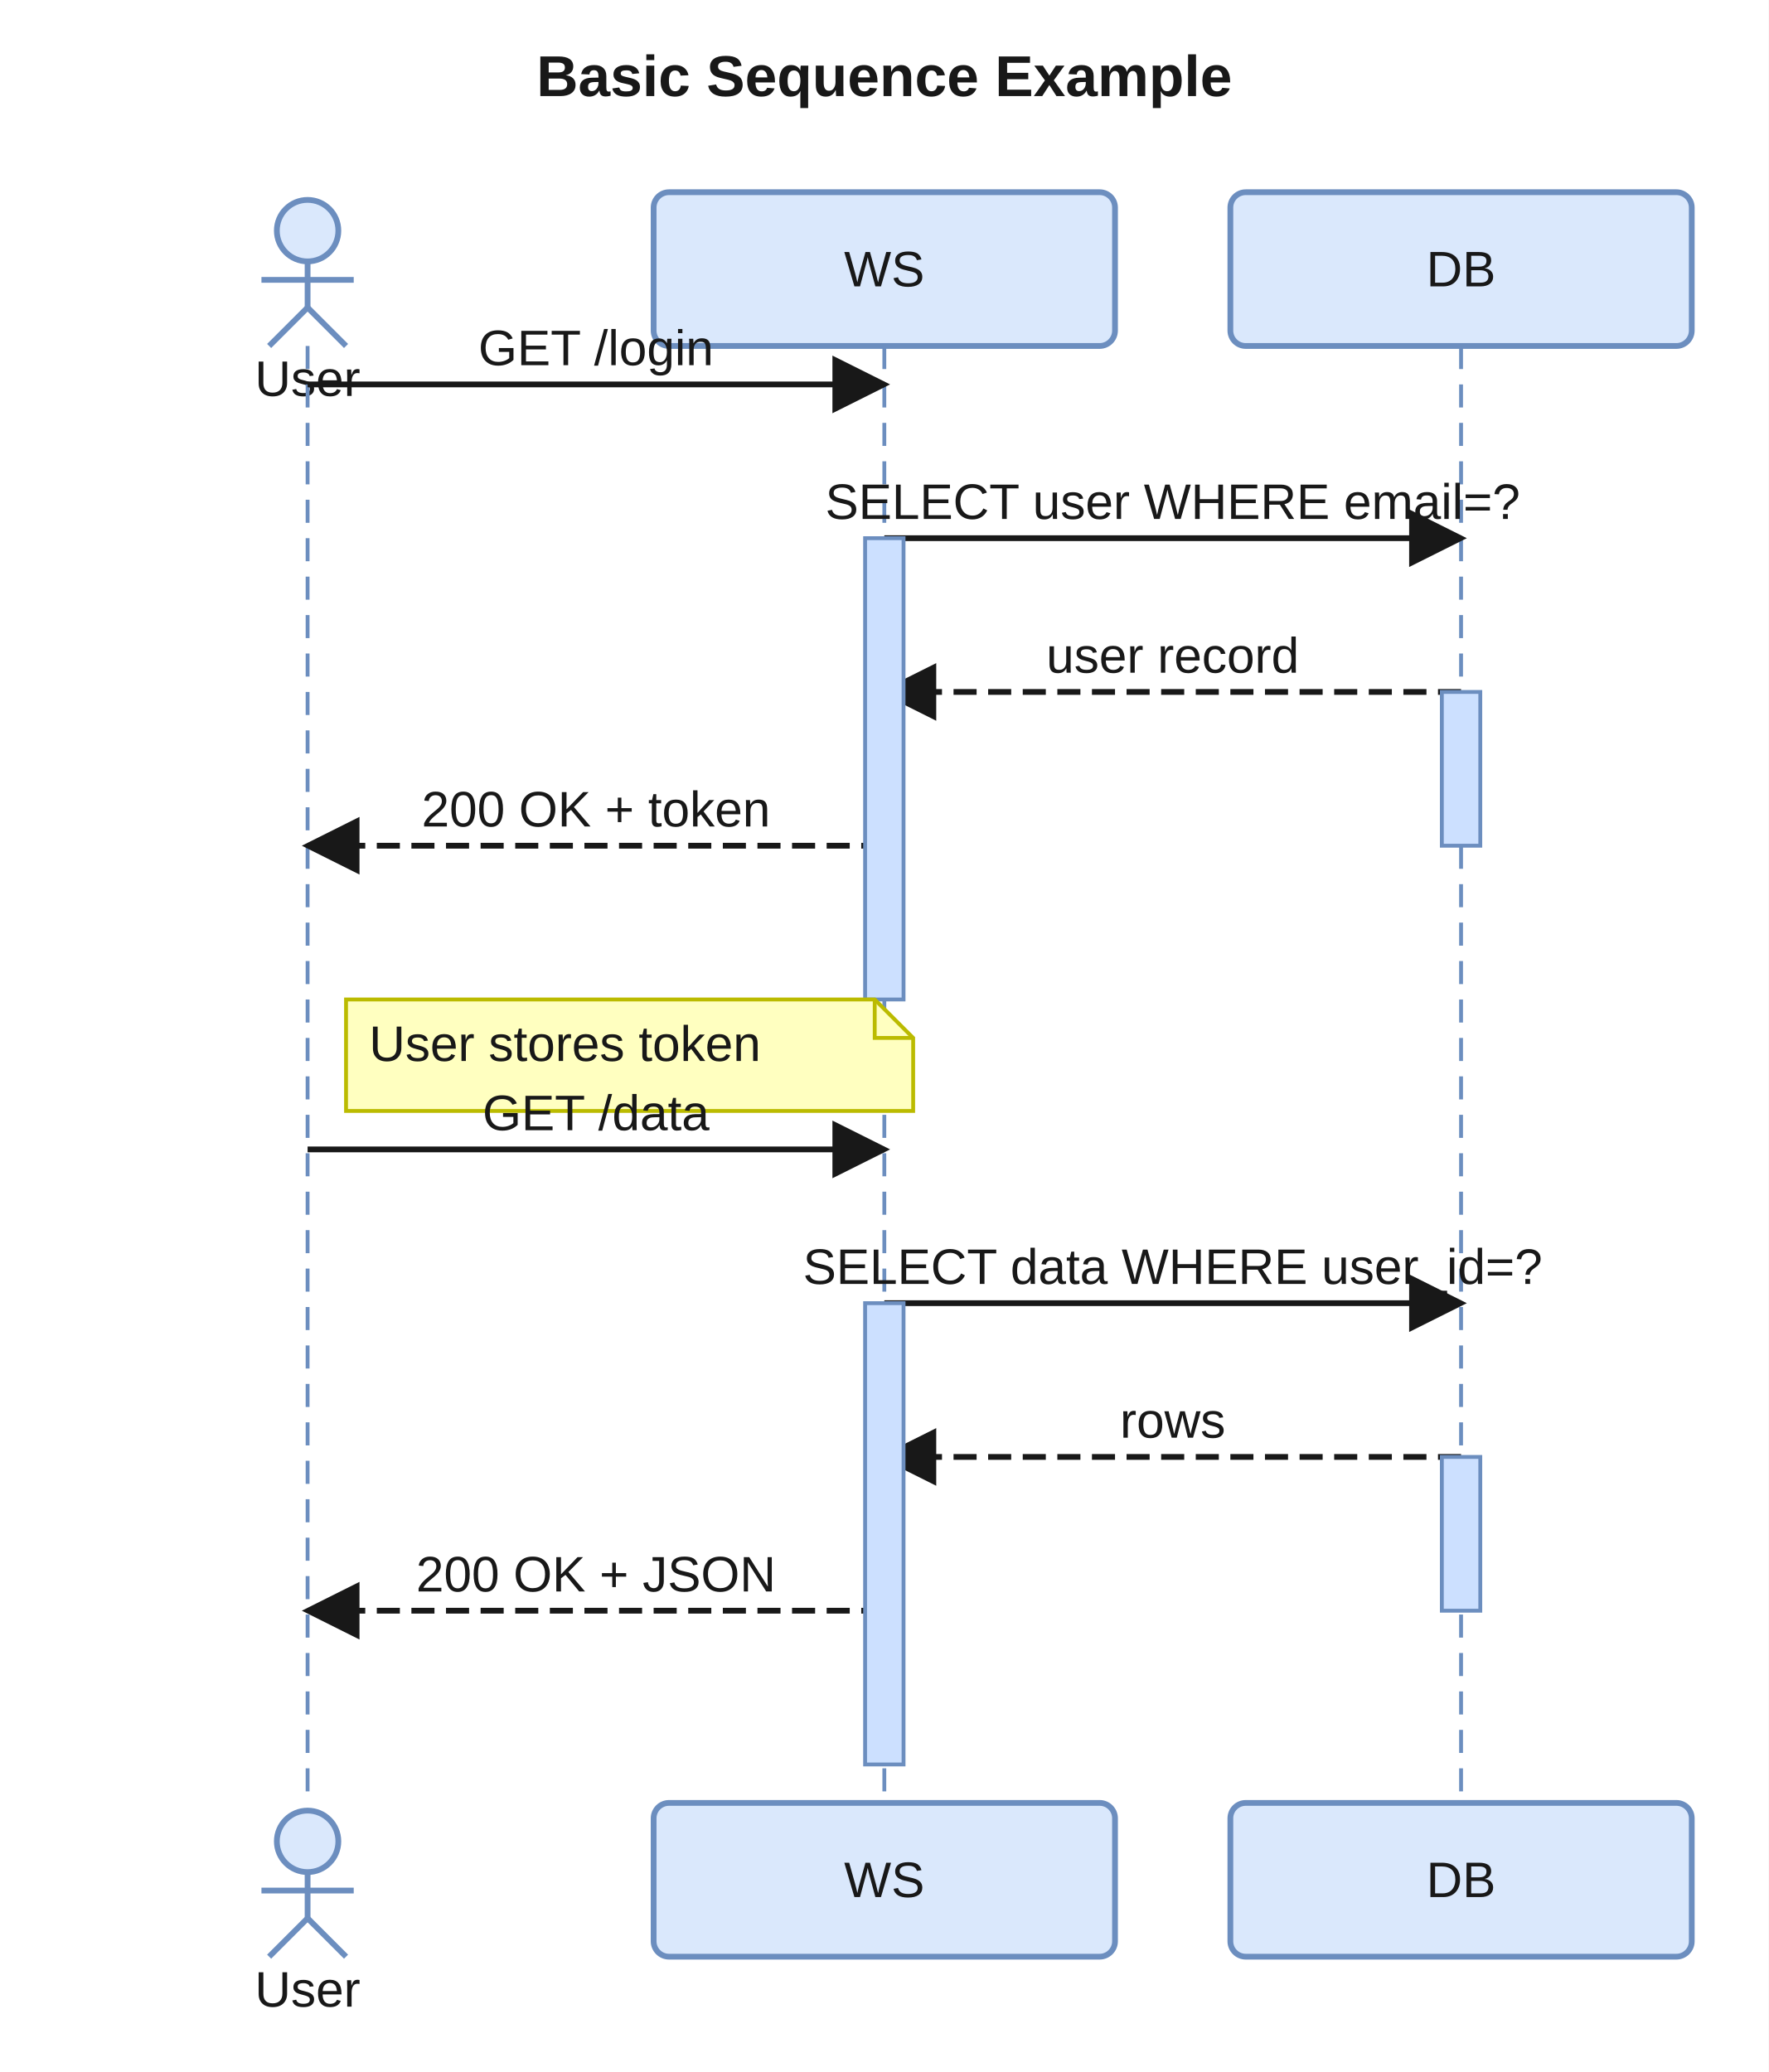
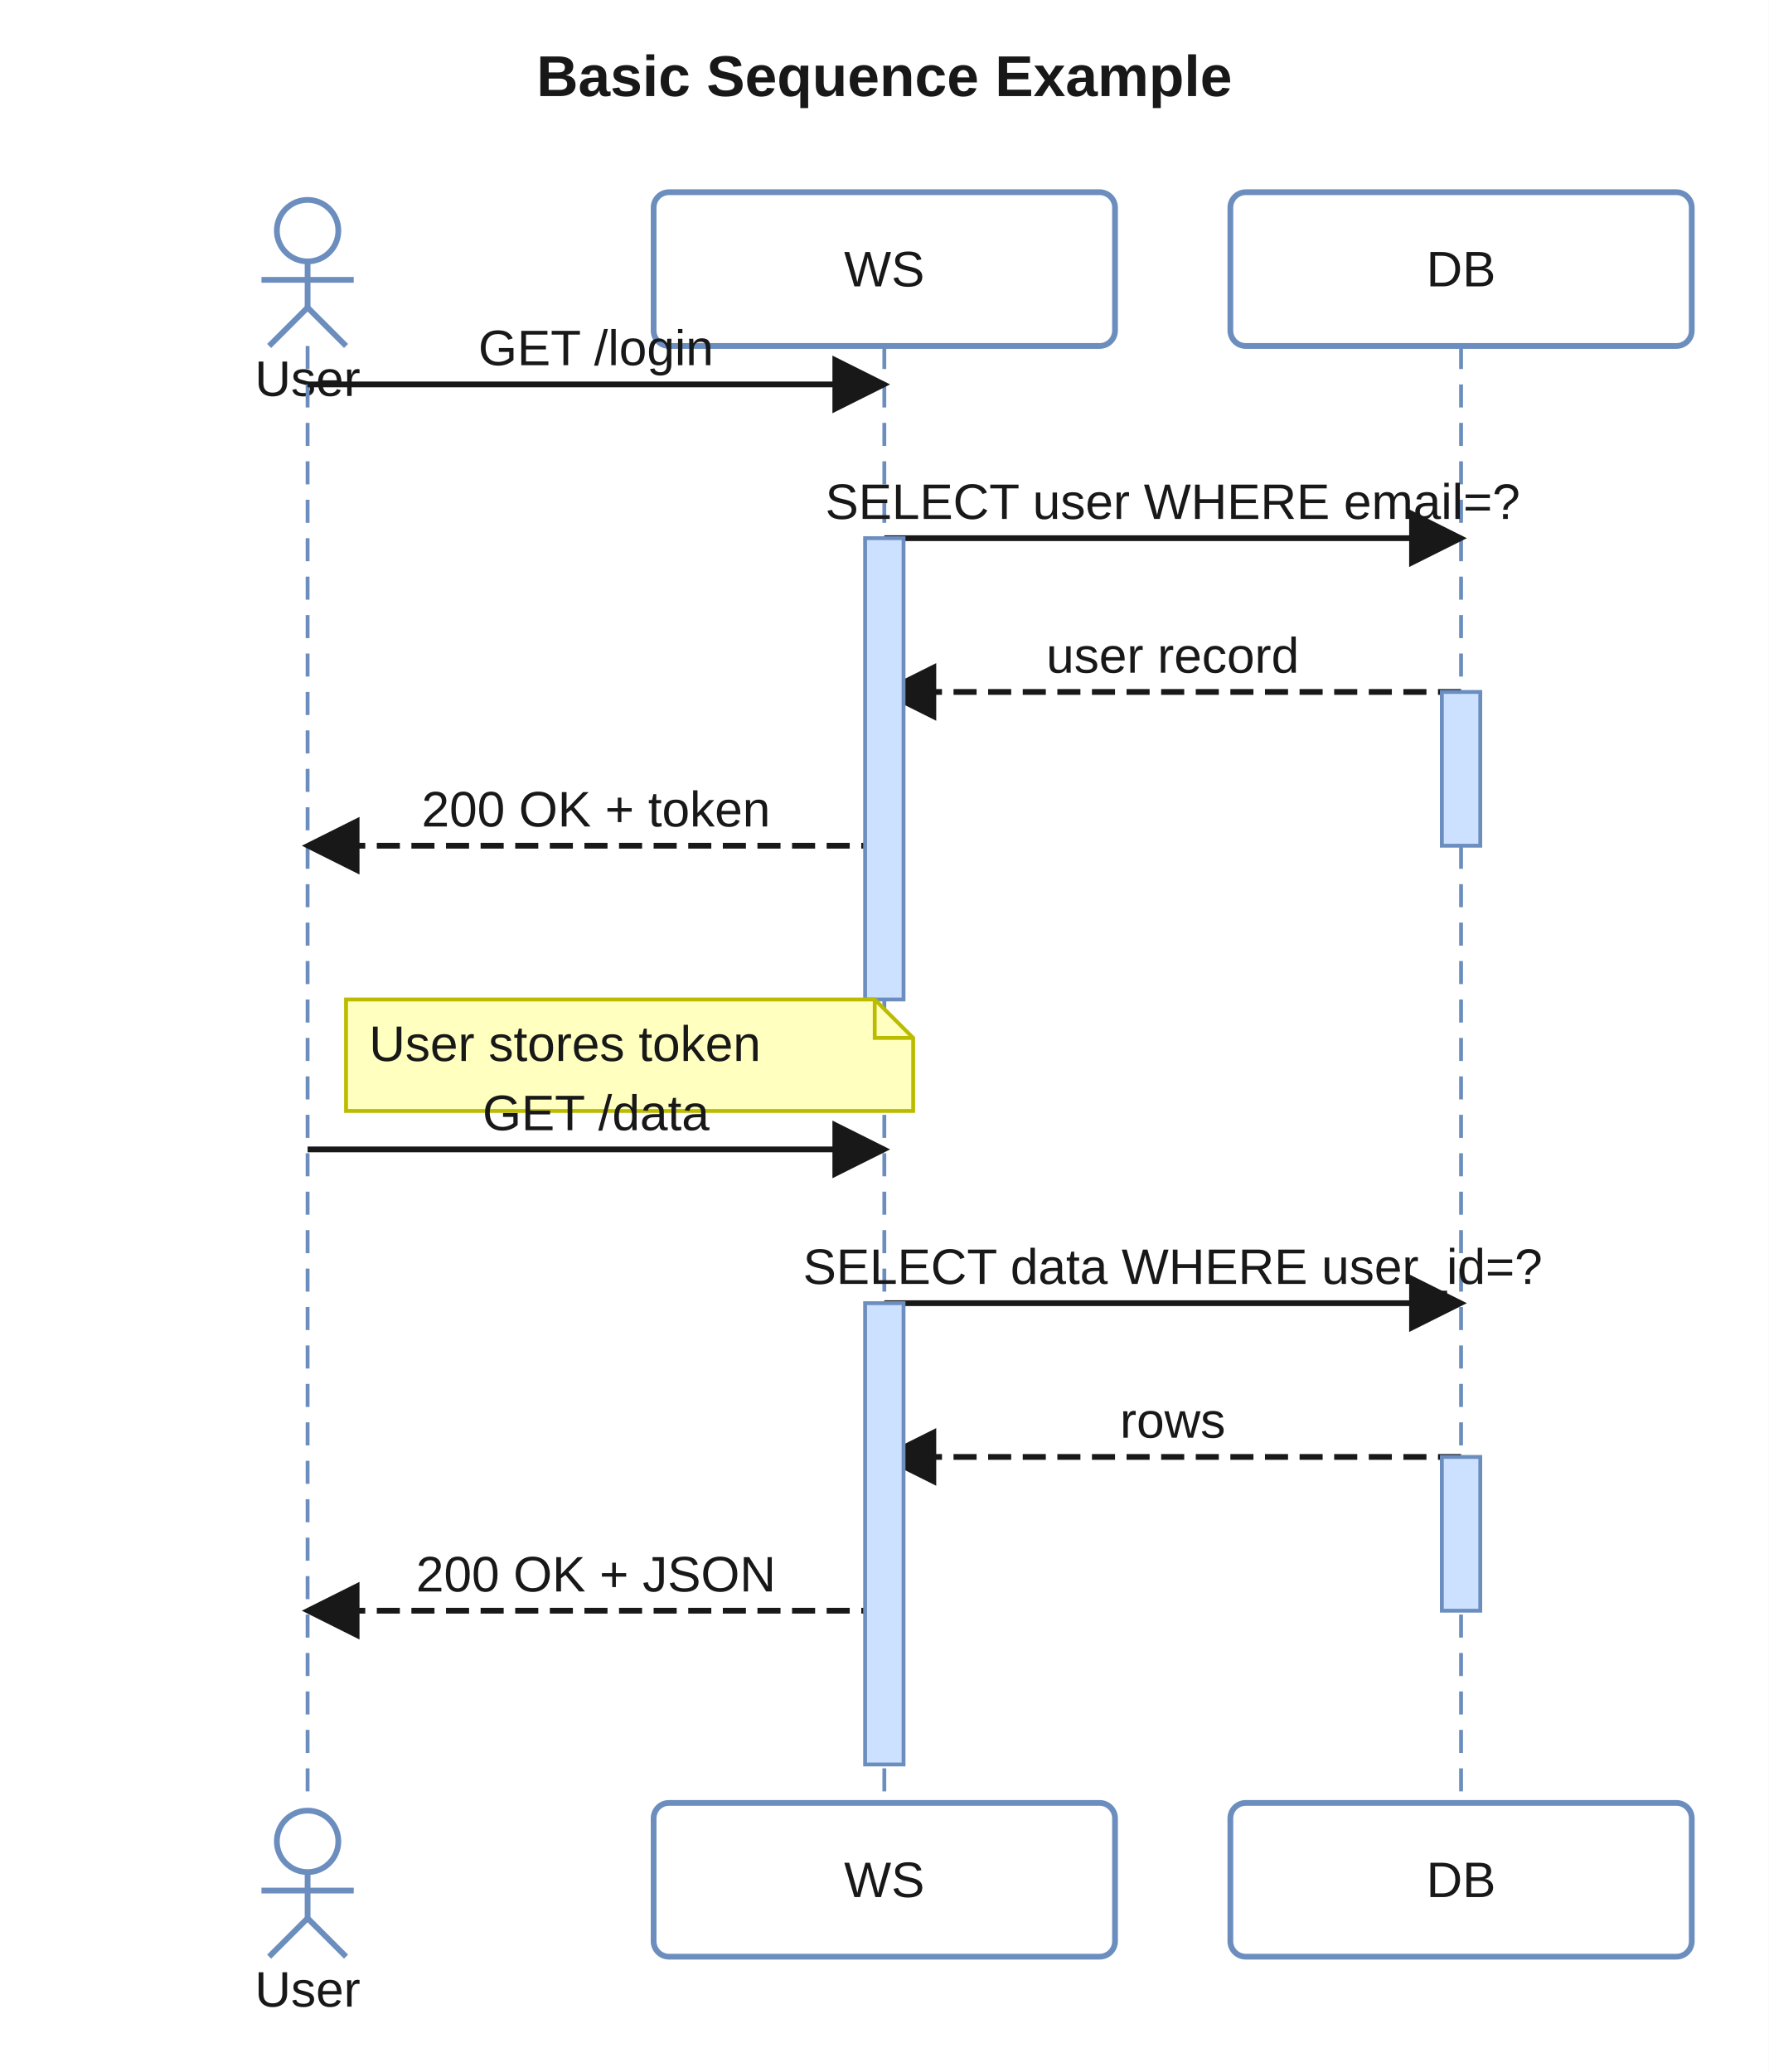
<svg xmlns="http://www.w3.org/2000/svg" height="539" viewBox="0 0 460 539" width="460">
  <defs>
    <marker id="arrowhead" markerHeight="10" markerWidth="10" orient="auto" refX="9" refY="5">
      <polygon fill="#181818" points="0 0, 10 5, 0 10" />
    </marker>
    <marker id="arrowhead-open" markerHeight="10" markerWidth="10" orient="auto" refX="9" refY="5">
      <path d="M0,0 L10,5 L0,10" fill="none" stroke="#181818" stroke-width="1.5" />
    </marker>
  </defs>
  <style>
text{font-family:"Liberation Sans",Helvetica,Arial,sans-serif;font-size:13px;fill:#181818}.participant-box{fill:#dae8fc;stroke:#6c8ebf;stroke-width:1.5}.lifeline{stroke:#6c8ebf;stroke-width:1;stroke-dasharray:6,4}.activation{fill:#cce0ff;stroke:#6c8ebf;stroke-width:1}.arrow{stroke:#181818;stroke-width:1.5;fill:none}.arrow-dashed{stroke:#181818;stroke-width:1.5;fill:none;stroke-dasharray:6,3}.note-box{fill:#ffffc0;stroke:#bbbb00;stroke-width:1}.divider-line{stroke:#888888;stroke-width:1.5;stroke-dasharray:8,3}.divider-label{font-weight:bold}.title{font-size:15px;font-weight:bold}.class-line{stroke:#181818;stroke-width:1.5;fill:none}.class-line-dashed{stroke:#181818;stroke-width:1.5;fill:none;stroke-dasharray:6,3}.bg{fill:#ffffff}@media (prefers-color-scheme:dark){text{fill:#e8e8e8}.bg{fill:#1e1e1e}.arrow,.class-line{stroke:#e8e8e8}.arrow-dashed,.class-line-dashed{stroke:#e8e8e8}.divider-line{stroke:#aaaaaa}}
</style>
  <rect class="bg" fill="#ffffff" height="100%" width="100%" />
  <text class="title" text-anchor="middle" x="230" y="25">
Basic Sequence Example
</text>
  <g>
-     <circle cx="80" cy="60" fill="#dae8fc" r="8" stroke="#6c8ebf" stroke-width="1.5" />
+     <circle cx="80" cy="60" fill="none" r="8" stroke="#6c8ebf" stroke-width="1.5" />
    <line stroke="#6c8ebf" stroke-width="1.5" x1="80" x2="80" y1="68" y2="80" />
    <line stroke="#6c8ebf" stroke-width="1.5" x1="68" x2="92" y1="72.8" y2="72.8" />
    <line stroke="#6c8ebf" stroke-width="1.5" x1="80" x2="70" y1="80" y2="90" />
    <line stroke="#6c8ebf" stroke-width="1.5" x1="80" x2="90" y1="80" y2="90" />
    <text text-anchor="middle" x="80" y="103">
User
</text>
  </g>
  <g>
-     <rect fill="#dae8fc" height="40" rx="4" stroke="#6c8ebf" stroke-width="1.5" width="120" x="170" y="50" />
+     <rect fill="none" height="40" rx="4" stroke="#6c8ebf" stroke-width="1.5" width="120" x="170" y="50" />
    <text text-anchor="middle" x="230" y="74.5">
WS
</text>
  </g>
  <g>
-     <rect fill="#dae8fc" height="40" rx="4" stroke="#6c8ebf" stroke-width="1.5" width="120" x="320" y="50" />
+     <rect fill="none" height="40" rx="4" stroke="#6c8ebf" stroke-width="1.5" width="120" x="320" y="50" />
    <text text-anchor="middle" x="380" y="74.5">
DB
</text>
  </g>
  <line class="lifeline" x1="80" x2="80" y1="90" y2="469" />
  <line class="lifeline" x1="230" x2="230" y1="90" y2="469" />
  <line class="lifeline" x1="380" x2="380" y1="90" y2="469" />
  <g>
    <line class="arrow" marker-end="url(#arrowhead)" x1="80" x2="230" y1="100" y2="100" />
    <text text-anchor="middle" x="155" y="95">
GET /login
</text>
  </g>
  <g>
    <line class="arrow" marker-end="url(#arrowhead)" x1="230" x2="380" y1="140" y2="140" />
    <text text-anchor="middle" x="305" y="135">
SELECT user WHERE email=?
</text>
  </g>
  <g>
    <line class="arrow-dashed" marker-end="url(#arrowhead)" x1="380" x2="230" y1="180" y2="180" />
    <text text-anchor="middle" x="305" y="175">
user record
</text>
  </g>
  <g>
    <rect class="activation" height="40" width="10" x="375" y="180" />
  </g>
  <g>
    <line class="arrow-dashed" marker-end="url(#arrowhead)" x1="230" x2="80" y1="220" y2="220" />
    <text text-anchor="middle" x="155" y="215">
200 OK + token
</text>
  </g>
  <g>
    <rect class="activation" height="120" width="10" x="225" y="140" />
  </g>
  <g>
    <polygon class="note-box" points="90,260 227.5,260 237.5,270 237.5,289 90,289" />
    <polyline fill="none" points="227.5,260 227.5,270 237.5,270" stroke="#bbbb00" stroke-width="1" />
    <text x="96" y="276">
User stores token
</text>
  </g>
  <g>
    <line class="arrow" marker-end="url(#arrowhead)" x1="80" x2="230" y1="299" y2="299" />
    <text text-anchor="middle" x="155" y="294">
GET /data
</text>
  </g>
  <g>
    <line class="arrow" marker-end="url(#arrowhead)" x1="230" x2="380" y1="339" y2="339" />
    <text text-anchor="middle" x="305" y="334">
SELECT data WHERE user_id=?
</text>
  </g>
  <g>
    <line class="arrow-dashed" marker-end="url(#arrowhead)" x1="380" x2="230" y1="379" y2="379" />
    <text text-anchor="middle" x="305" y="374">
rows
</text>
  </g>
  <g>
    <rect class="activation" height="40" width="10" x="375" y="379" />
  </g>
  <g>
    <line class="arrow-dashed" marker-end="url(#arrowhead)" x1="230" x2="80" y1="419" y2="419" />
    <text text-anchor="middle" x="155" y="414">
200 OK + JSON
</text>
  </g>
  <g>
    <rect class="activation" height="120" width="10" x="225" y="339" />
  </g>
  <g>
-     <circle cx="80" cy="479" fill="#dae8fc" r="8" stroke="#6c8ebf" stroke-width="1.5" />
+     <circle cx="80" cy="479" fill="none" r="8" stroke="#6c8ebf" stroke-width="1.5" />
    <line stroke="#6c8ebf" stroke-width="1.5" x1="80" x2="80" y1="487" y2="499" />
    <line stroke="#6c8ebf" stroke-width="1.5" x1="68" x2="92" y1="491.8" y2="491.8" />
    <line stroke="#6c8ebf" stroke-width="1.5" x1="80" x2="70" y1="499" y2="509" />
    <line stroke="#6c8ebf" stroke-width="1.5" x1="80" x2="90" y1="499" y2="509" />
    <text text-anchor="middle" x="80" y="522">
User
</text>
  </g>
  <g>
-     <rect fill="#dae8fc" height="40" rx="4" stroke="#6c8ebf" stroke-width="1.5" width="120" x="170" y="469" />
+     <rect fill="none" height="40" rx="4" stroke="#6c8ebf" stroke-width="1.5" width="120" x="170" y="469" />
    <text text-anchor="middle" x="230" y="493.5">
WS
</text>
  </g>
  <g>
-     <rect fill="#dae8fc" height="40" rx="4" stroke="#6c8ebf" stroke-width="1.5" width="120" x="320" y="469" />
+     <rect fill="none" height="40" rx="4" stroke="#6c8ebf" stroke-width="1.5" width="120" x="320" y="469" />
    <text text-anchor="middle" x="380" y="493.5">
DB
</text>
  </g>
</svg>
